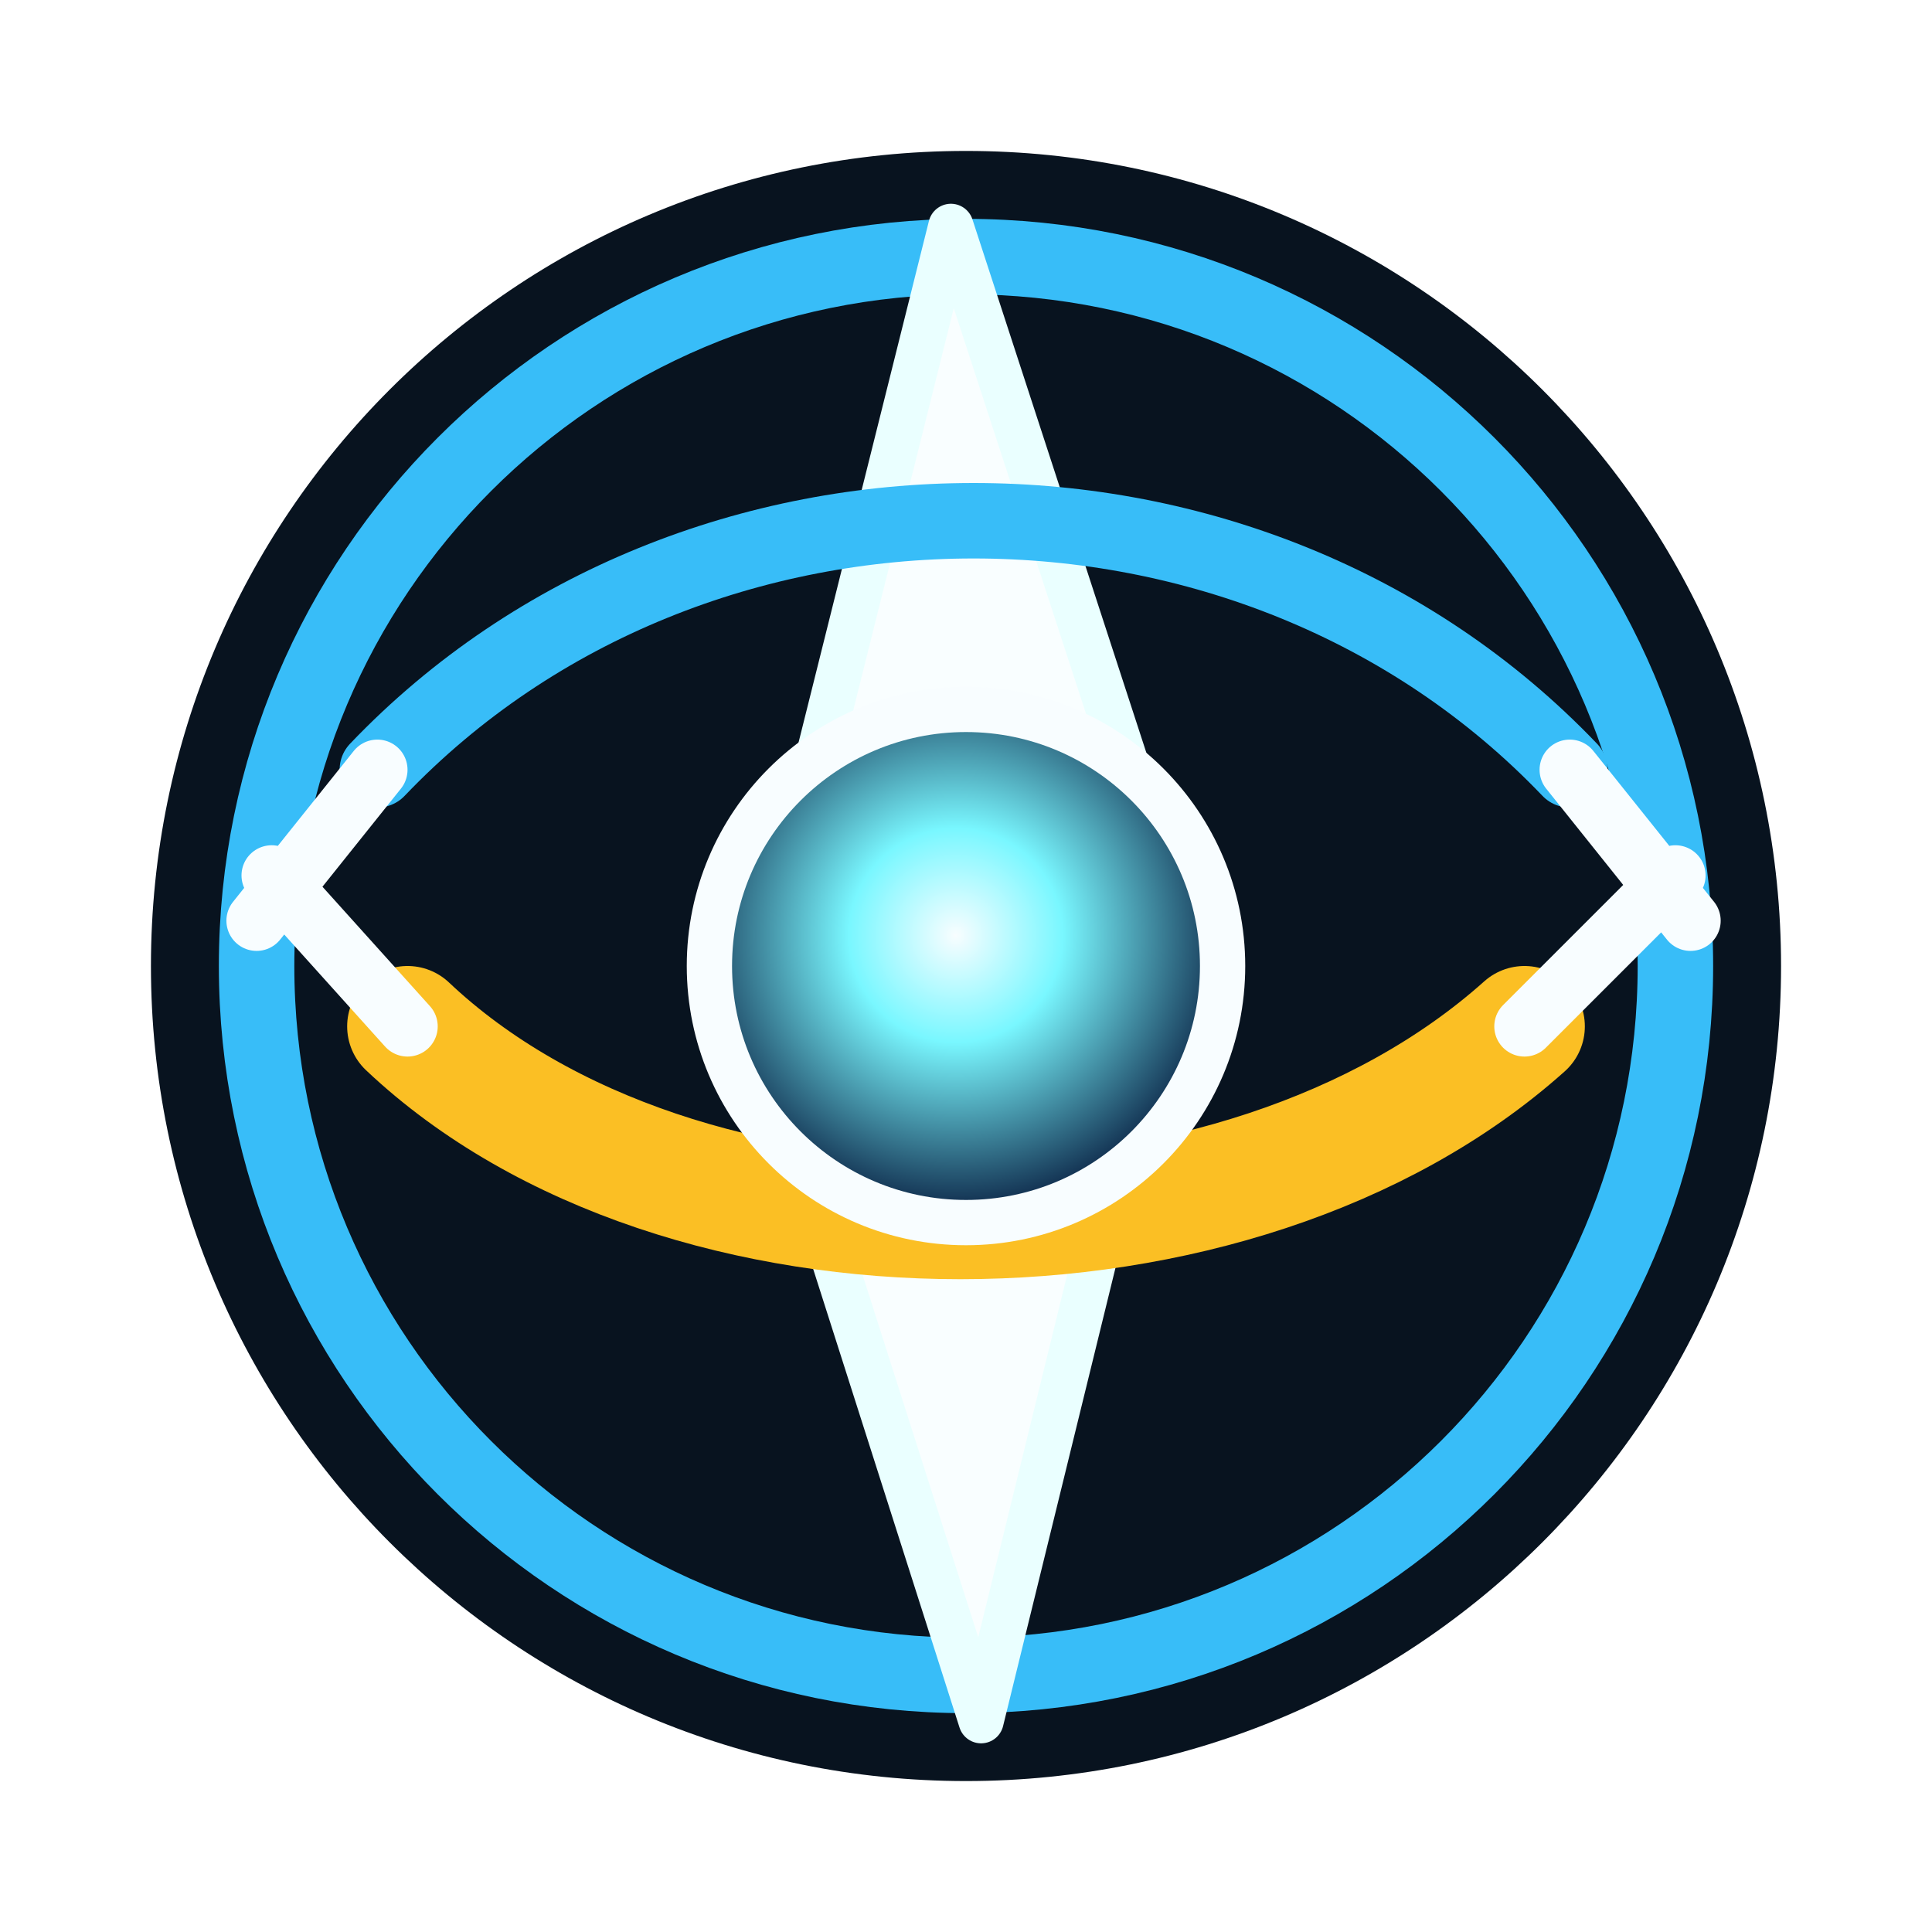
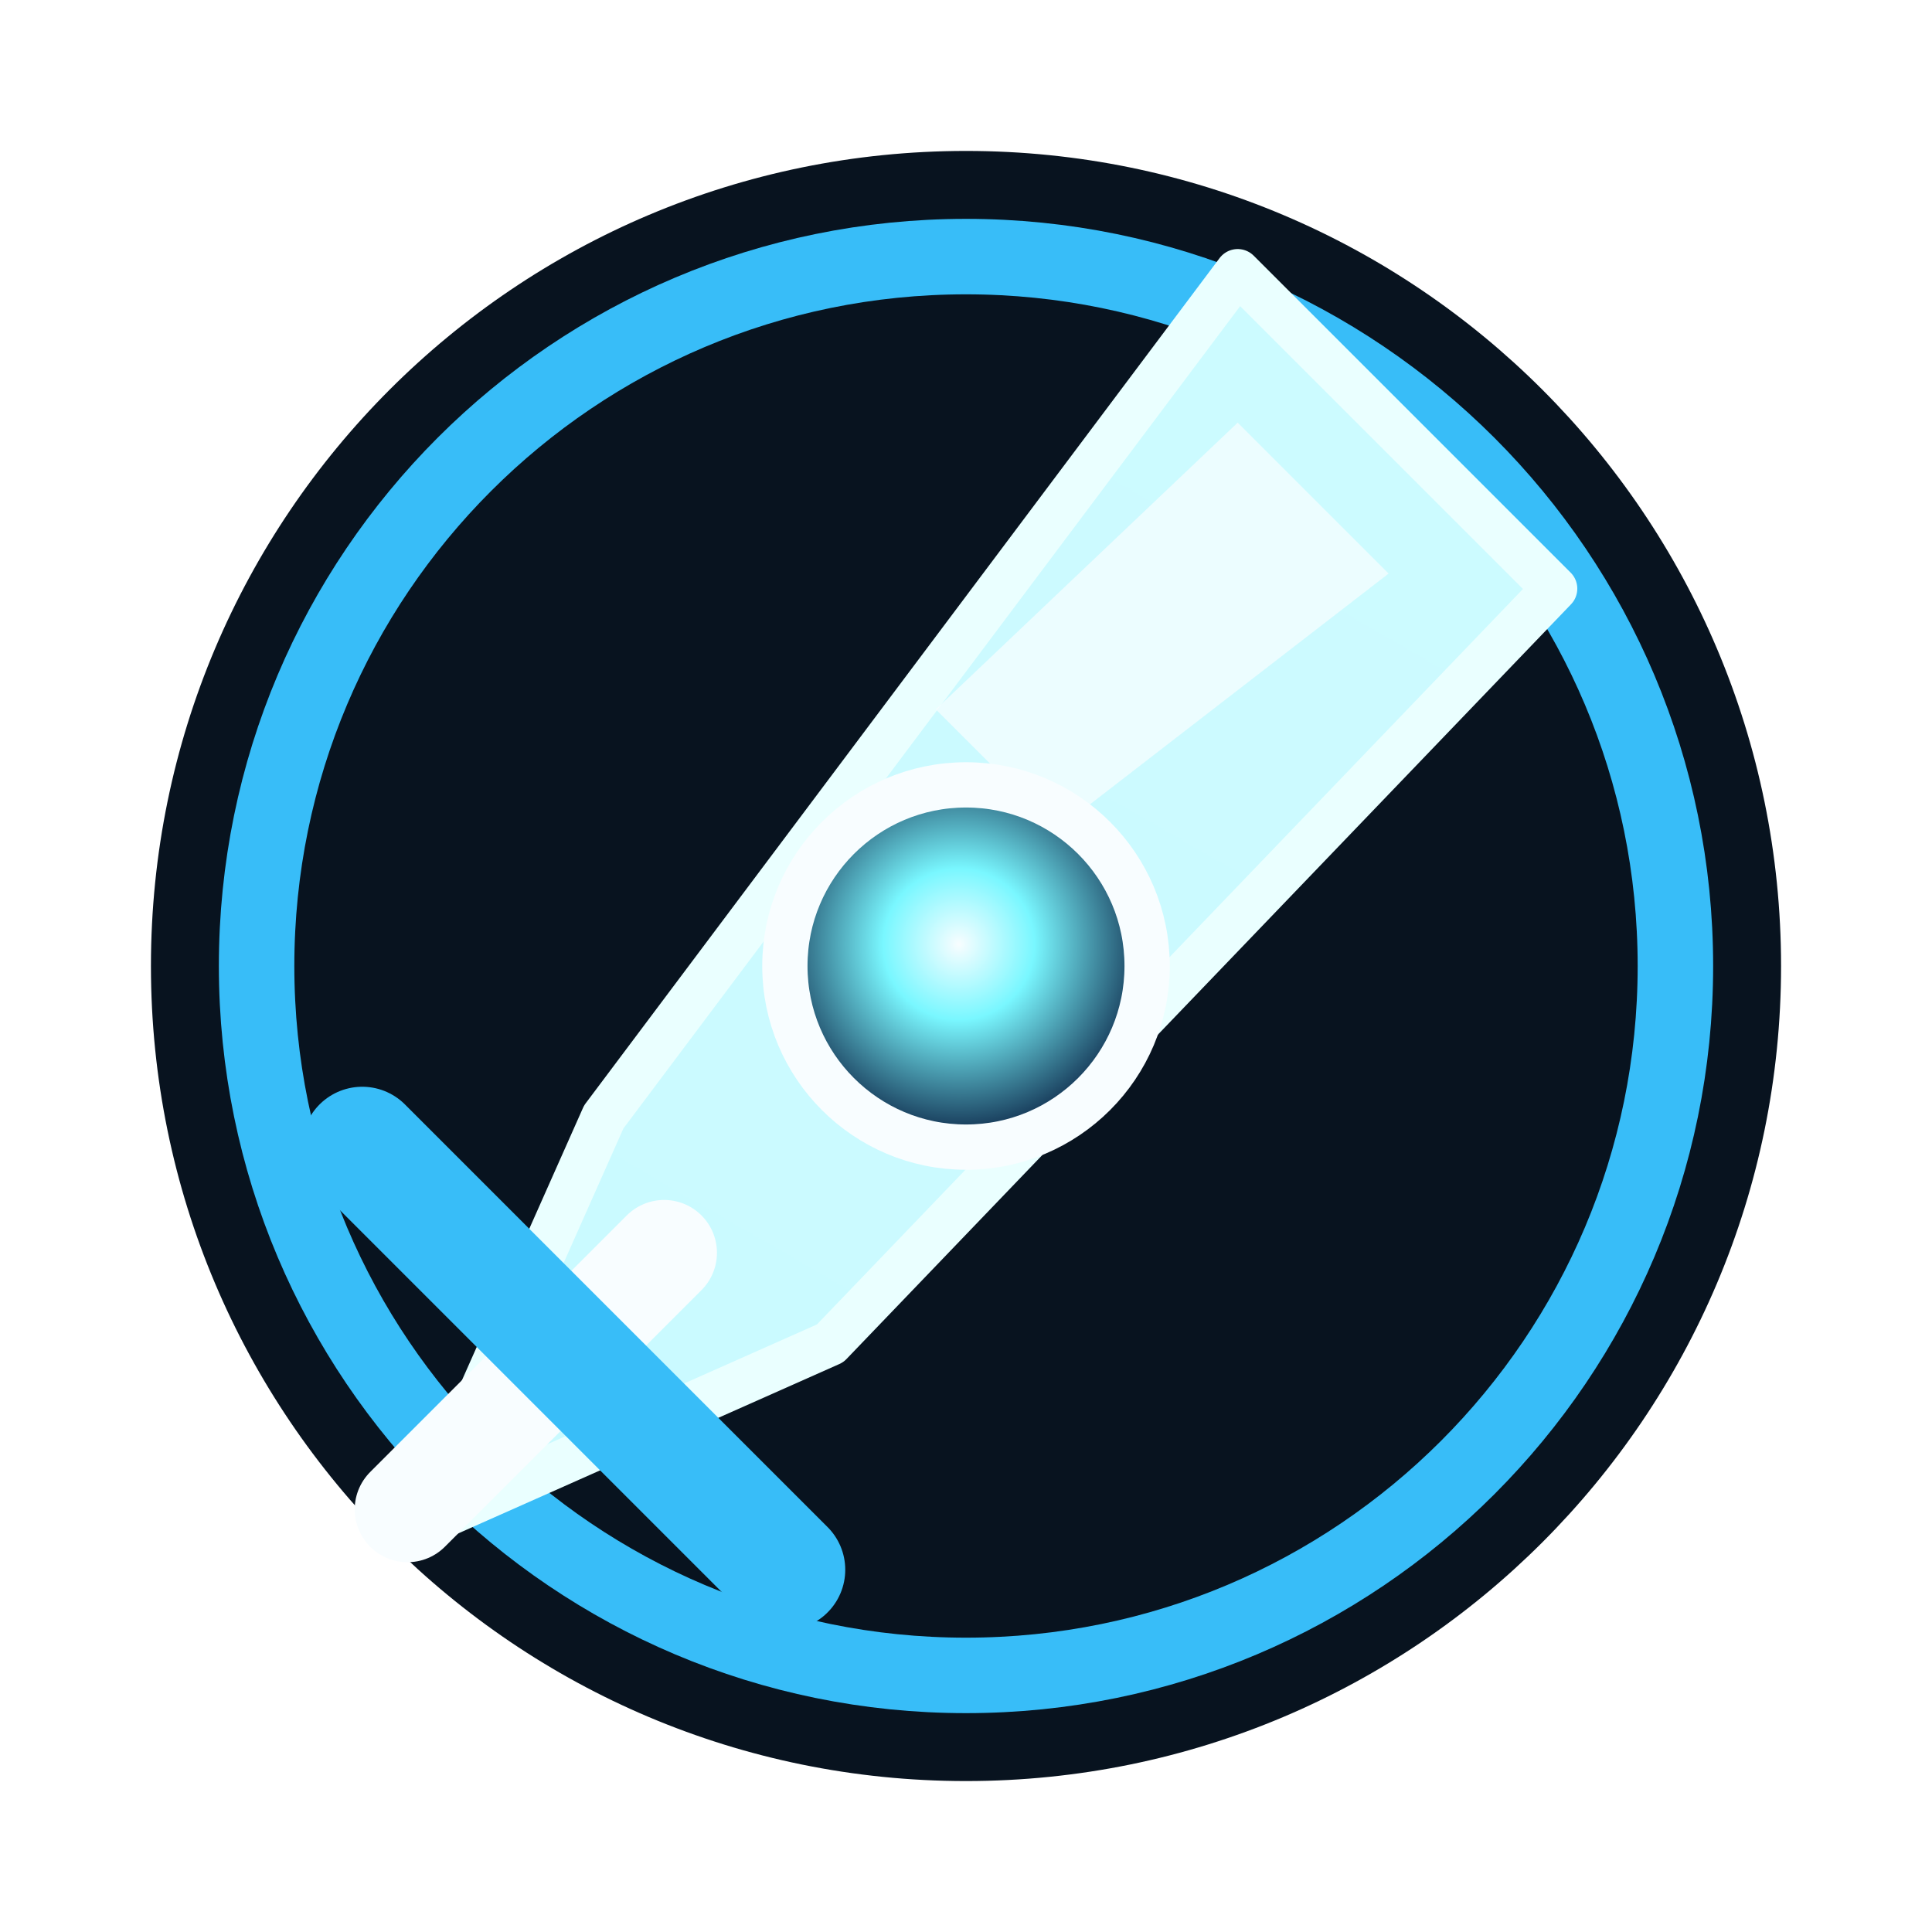
- <svg xmlns="http://www.w3.org/2000/svg" viewBox="0 0 128 128" role="img" aria-label="Parry Reflector">
+ <svg xmlns="http://www.w3.org/2000/svg" viewBox="0 0 128 128" role="img" aria-label="Energy Sword">
  <defs>
    <radialGradient id="core" cx="48%" cy="44%" r="55%">
      <stop offset="0" stop-color="#f8fdff" />
      <stop offset="0.38" stop-color="#79f7ff" />
      <stop offset="1" stop-color="#0b2345" />
    </radialGradient>
-     <linearGradient id="blade" x1="48" y1="16" x2="82" y2="116">
+     <linearGradient id="blade" x1="80" y1="18" x2="36" y2="104">
      <stop offset="0" stop-color="#f9feff" />
      <stop offset="0.42" stop-color="#9ff7ff" />
      <stop offset="1" stop-color="#2663ff" />
    </linearGradient>
  </defs>
  <circle cx="64" cy="64" r="54" fill="#08131f" />
  <circle cx="64" cy="64" r="47" fill="none" stroke="#38bdf8" stroke-width="5" />
-   <path d="M63 15 78 61 65 114 50 67Z" fill="url(#blade)" stroke="#eaffff" stroke-linejoin="round" stroke-width="3" />
-   <path d="M27 68c18 17 55 17 74 0" fill="none" stroke="#fbbf24" stroke-linecap="round" stroke-width="8" />
-   <path d="M25 51c21-22 58-22 79 0" fill="none" stroke="#38bdf8" stroke-linecap="round" stroke-width="5" />
-   <circle cx="64" cy="64" r="17" fill="url(#core)" stroke="#f8fdff" stroke-width="3" />
-   <path d="M27 68 18 58M101 68l10-10M25 51l-8 10M104 51l8 10" fill="none" stroke="#f8fdff" stroke-linecap="round" stroke-width="4" />
+   <path d="M82 18 103 39 55 89 28 101 40 74Z" fill="url(#blade)" stroke="#eaffff" stroke-linejoin="round" stroke-width="3" />
+   <path d="M44 83 27 100" fill="none" stroke="#f8fdff" stroke-linecap="round" stroke-width="7" />
+   <path d="M24 76 52 104" fill="none" stroke="#38bdf8" stroke-linecap="round" stroke-width="8" />
+   <path d="M82 28 92 38 70 55 62 47Z" fill="#f8fdff" opacity=".72" />
+   <circle cx="64" cy="64" r="12" fill="url(#core)" stroke="#f8fdff" stroke-width="3" />
</svg>
